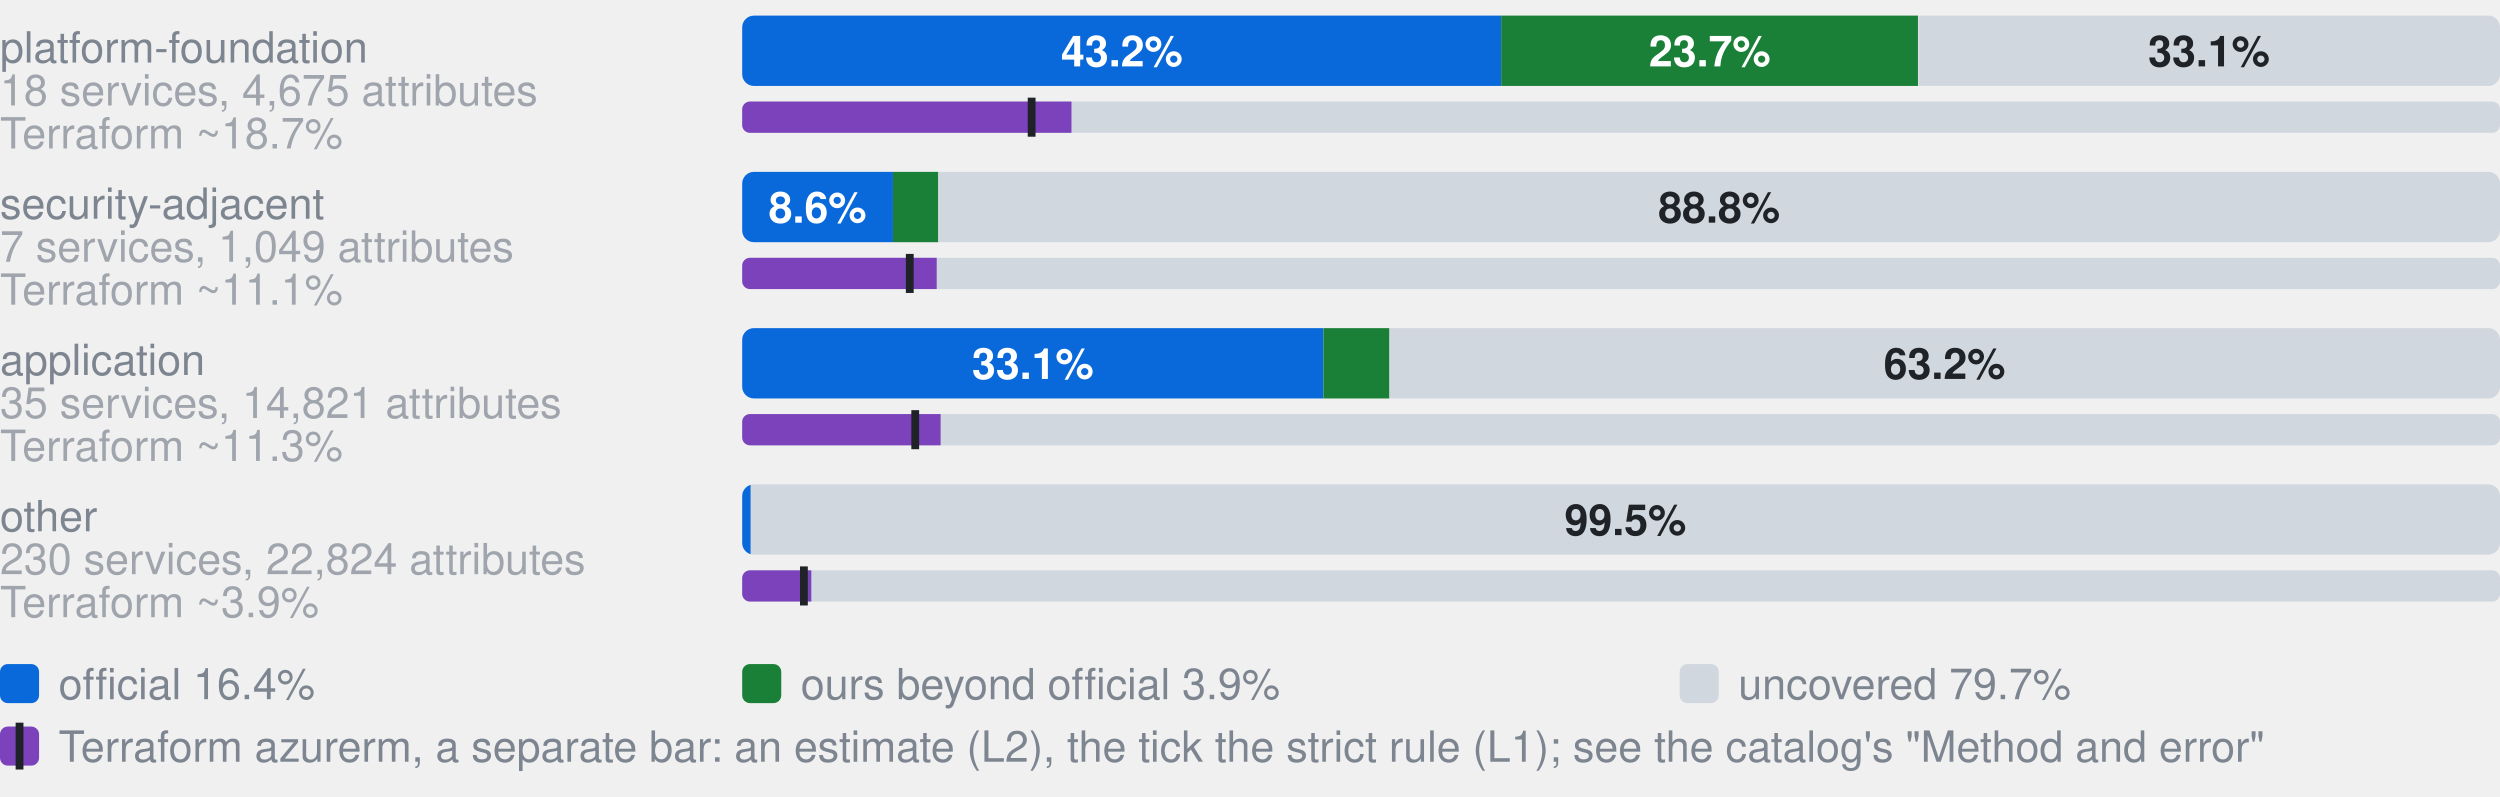
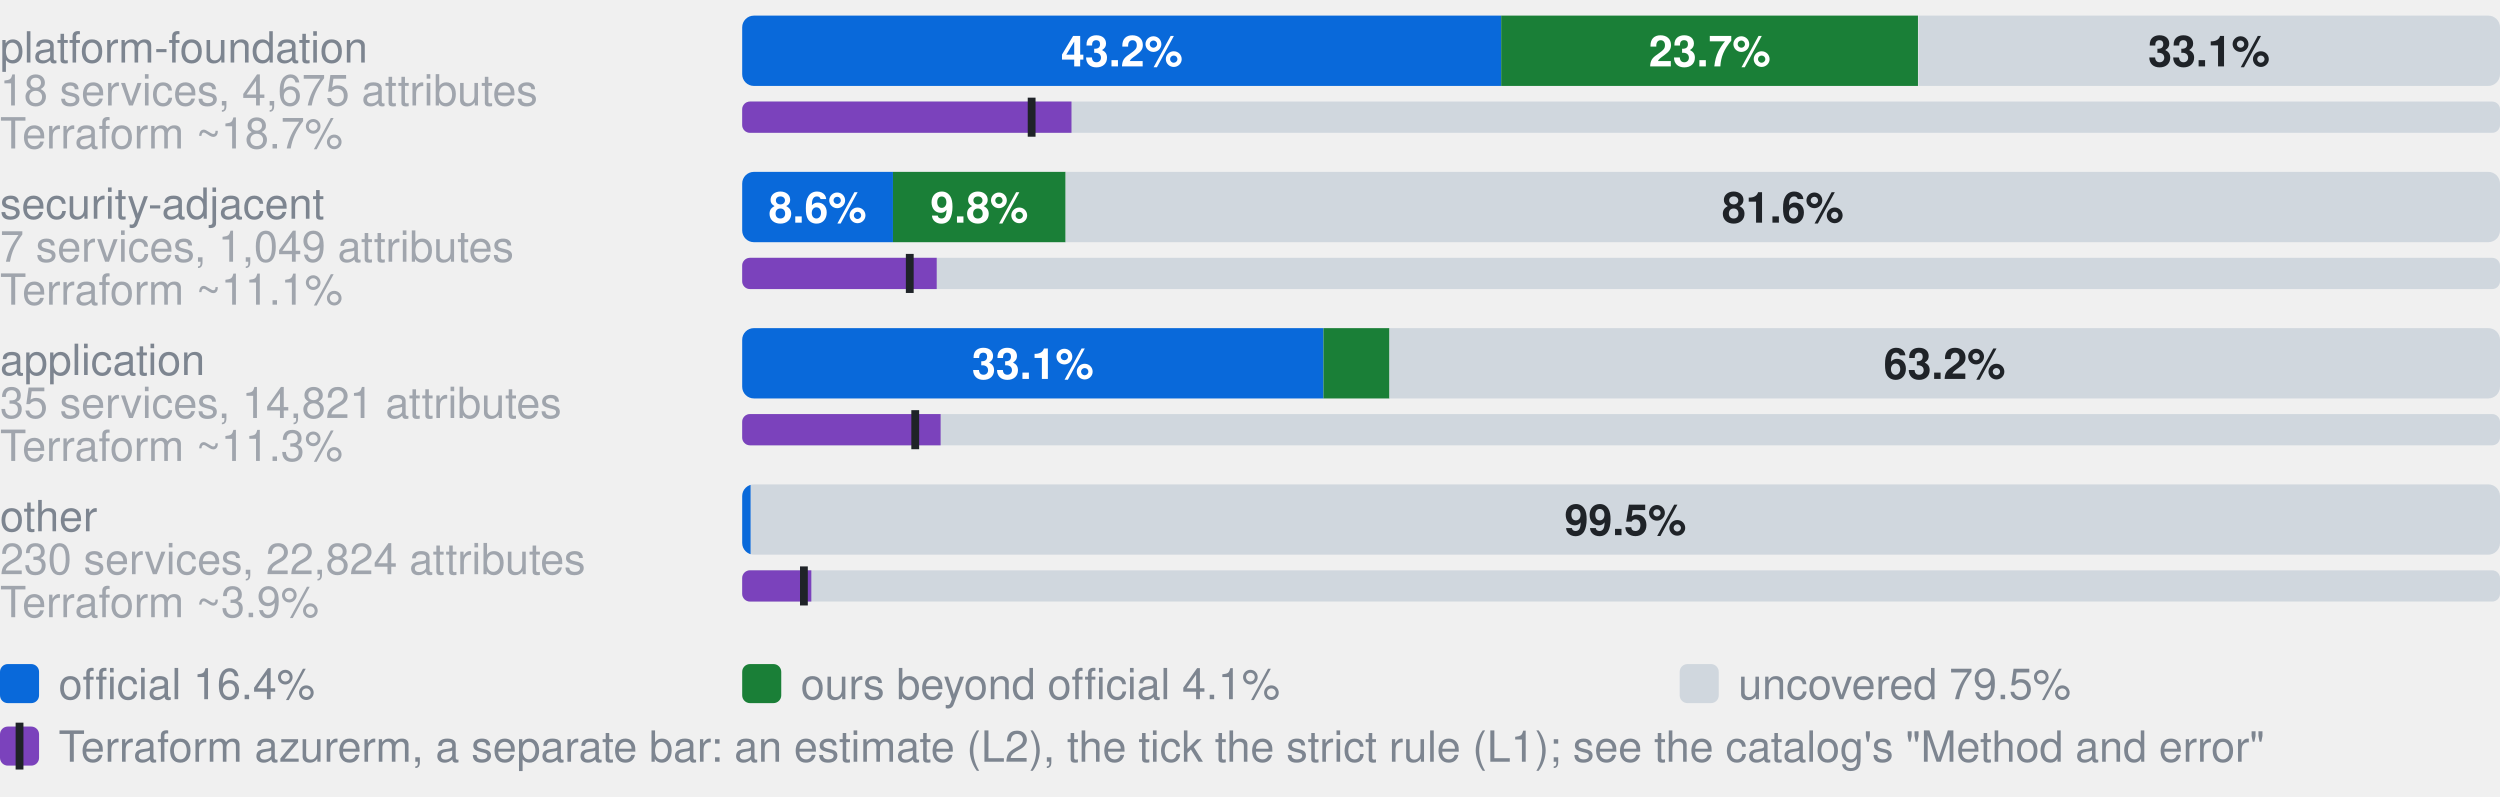
- <svg xmlns="http://www.w3.org/2000/svg" width="640" height="204" viewBox="0 0 640 204" role="img" aria-label="Coverage by category. platform-foundation, 18 services, 4,675 attributes: 43.2% official, 23.7% ours beyond official, 33.1% uncovered, of 4675 attributes; Terraform azurerm, an estimate: 18.7% (L2), 16.5% by the strict rule (L1); security-adjacent, 7 services, 1,049 attributes: 8.6% official, 2.6% ours beyond official, 88.8% uncovered, of 1049 attributes; Terraform azurerm, an estimate: 11.1% (L2), 9.5% by the strict rule (L1); application, 35 services, 14,821 attributes: 33.1% official, 3.8% ours beyond official, 63.2% uncovered, of 14821 attributes; Terraform azurerm, an estimate: 11.3% (L2), 9.8% by the strict rule (L1); other, 230 services, 22,824 attributes: 0.5% official, 0.0% ours beyond official, 99.5% uncovered, of 22824 attributes; Terraform azurerm, an estimate: 3.9% (L2), 3.5% by the strict rule (L1)">
+ <svg xmlns="http://www.w3.org/2000/svg" width="640" height="204" viewBox="0 0 640 204" role="img" aria-label="Coverage by category. platform-foundation, 18 services, 4,675 attributes: 43.2% official, 23.7% ours beyond official, 33.1% uncovered, of 4675 attributes; Terraform azurerm, an estimate: 18.7% (L2), 16.5% by the strict rule (L1); security-adjacent, 7 services, 1,049 attributes: 8.6% official, 9.8% ours beyond official, 81.6% uncovered, of 1049 attributes; Terraform azurerm, an estimate: 11.1% (L2), 9.5% by the strict rule (L1); application, 35 services, 14,821 attributes: 33.1% official, 3.8% ours beyond official, 63.2% uncovered, of 14821 attributes; Terraform azurerm, an estimate: 11.3% (L2), 9.8% by the strict rule (L1); other, 230 services, 22,824 attributes: 0.5% official, 0.0% ours beyond official, 99.5% uncovered, of 22824 attributes; Terraform azurerm, an estimate: 3.9% (L2), 3.5% by the strict rule (L1)">
  <style>text{font-family:-apple-system,BlinkMacSystemFont,"Segoe UI",Helvetica,Arial,sans-serif}.s{font-size:11px;font-weight:600}.t{font-size:11px;fill:#7d8590}.h{font-size:12px;font-weight:600;fill:#7d8590}</style>
  <text x="0" y="16.0" class="t">platform-foundation</text>
  <text x="0" y="27.0" class="t" opacity="0.7">18 services, 4,675 attributes</text>
  <clipPath id="g0">
    <rect x="190.0" y="4.0" width="450.0" height="18.0" rx="3" />
  </clipPath>
  <g clip-path="url(#g0)">
    <rect x="190.0" y="4.0" width="194.3" height="18.0" fill="#0969da" />
    <rect x="384.3" y="4.0" width="106.7" height="18.0" fill="#1a7f37" />
    <rect x="491.1" y="4.0" width="148.9" height="18.0" fill="#d0d7de" />
  </g>
  <text x="287.2" y="17.0" text-anchor="middle" fill="#fff" class="s">43.2%</text>
  <text x="437.7" y="17.0" text-anchor="middle" fill="#fff" class="s">23.7%</text>
  <text x="565.5" y="17.0" text-anchor="middle" fill="#1f2328" class="s">33.1%</text>
  <text x="0" y="38.0" class="t" opacity="0.7">Terraform ~18.7%</text>
  <clipPath id="t0">
    <rect x="190.0" y="26.0" width="450.0" height="8.0" rx="2" />
  </clipPath>
  <g clip-path="url(#t0)">
    <rect x="190.0" y="26.0" width="450.0" height="8.0" fill="#d0d7de" />
    <rect x="190.0" y="26.0" width="84.3" height="8.0" fill="#7b42bc" />
  </g>
  <rect x="263.1" y="25.0" width="2" height="10.0" fill="#1f2328" />
  <text x="0" y="56.0" class="t">security-adjacent</text>
  <text x="0" y="67.0" class="t" opacity="0.7">7 services, 1,049 attributes</text>
  <clipPath id="g1">
    <rect x="190.0" y="44.0" width="450.0" height="18.0" rx="3" />
  </clipPath>
  <g clip-path="url(#g1)">
    <rect x="190.0" y="44.0" width="38.6" height="18.0" fill="#0969da" />
-     <rect x="228.6" y="44.0" width="11.6" height="18.0" fill="#1a7f37" />
-     <rect x="240.2" y="44.0" width="399.8" height="18.0" fill="#d0d7de" />
+     <rect x="228.6" y="44.0" width="44.2" height="18.0" fill="#1a7f37" />
+     <rect x="272.8" y="44.0" width="367.2" height="18.0" fill="#d0d7de" />
  </g>
  <text x="209.3" y="57.0" text-anchor="middle" fill="#fff" class="s">8.6%</text>
-   <text x="440.1" y="57.0" text-anchor="middle" fill="#1f2328" class="s">88.8%</text>
+   <text x="250.7" y="57.0" text-anchor="middle" fill="#fff" class="s">9.8%</text>
+   <text x="456.4" y="57.0" text-anchor="middle" fill="#1f2328" class="s">81.6%</text>
  <text x="0" y="78.0" class="t" opacity="0.7">Terraform ~11.1%</text>
  <clipPath id="t1">
    <rect x="190.0" y="66.0" width="450.0" height="8.0" rx="2" />
  </clipPath>
  <g clip-path="url(#t1)">
    <rect x="190.0" y="66.0" width="450.0" height="8.0" fill="#d0d7de" />
    <rect x="190.0" y="66.0" width="49.8" height="8.0" fill="#7b42bc" />
  </g>
  <rect x="231.9" y="65.0" width="2" height="10.0" fill="#1f2328" />
  <text x="0" y="96.0" class="t">application</text>
  <text x="0" y="107.0" class="t" opacity="0.7">35 services, 14,821 attributes</text>
  <clipPath id="g2">
    <rect x="190.0" y="84.0" width="450.0" height="18.0" rx="3" />
  </clipPath>
  <g clip-path="url(#g2)">
    <rect x="190.0" y="84.0" width="148.8" height="18.0" fill="#0969da" />
    <rect x="338.8" y="84.0" width="16.9" height="18.0" fill="#1a7f37" />
    <rect x="355.7" y="84.0" width="284.3" height="18.0" fill="#d0d7de" />
  </g>
  <text x="264.4" y="97.0" text-anchor="middle" fill="#fff" class="s">33.1%</text>
  <text x="497.8" y="97.0" text-anchor="middle" fill="#1f2328" class="s">63.2%</text>
  <text x="0" y="118.0" class="t" opacity="0.7">Terraform ~11.3%</text>
  <clipPath id="t2">
    <rect x="190.0" y="106.0" width="450.0" height="8.0" rx="2" />
  </clipPath>
  <g clip-path="url(#t2)">
    <rect x="190.0" y="106.0" width="450.0" height="8.0" fill="#d0d7de" />
    <rect x="190.0" y="106.0" width="50.8" height="8.0" fill="#7b42bc" />
  </g>
  <rect x="233.3" y="105.0" width="2" height="10.0" fill="#1f2328" />
  <text x="0" y="136.0" class="t">other</text>
  <text x="0" y="147.0" class="t" opacity="0.7">230 services, 22,824 attributes</text>
  <clipPath id="g3">
    <rect x="190.0" y="124.0" width="450.0" height="18.0" rx="3" />
  </clipPath>
  <g clip-path="url(#g3)">
    <rect x="190.0" y="124.0" width="2.2" height="18.0" fill="#0969da" />
    <rect x="192.2" y="124.0" width="0.0" height="18.0" fill="#1a7f37" />
    <rect x="192.2" y="124.0" width="447.8" height="18.0" fill="#d0d7de" />
  </g>
  <text x="416.1" y="137.0" text-anchor="middle" fill="#1f2328" class="s">99.5%</text>
  <text x="0" y="158.0" class="t" opacity="0.7">Terraform ~3.9%</text>
  <clipPath id="t3">
    <rect x="190.0" y="146.0" width="450.0" height="8.0" rx="2" />
  </clipPath>
  <g clip-path="url(#t3)">
    <rect x="190.0" y="146.0" width="450.0" height="8.0" fill="#d0d7de" />
    <rect x="190.0" y="146.0" width="17.7" height="8.0" fill="#7b42bc" />
  </g>
  <rect x="204.8" y="145.0" width="2" height="10.0" fill="#1f2328" />
  <rect x="0" y="170" width="10" height="10" rx="2" fill="#0969da" />
  <text x="15" y="179" class="t">official 16.4%</text>
  <rect x="190" y="170" width="10" height="10" rx="2" fill="#1a7f37" />
-   <text x="205" y="179" class="t">ours beyond official 3.9%</text>
+   <text x="205" y="179" class="t">ours beyond official 4.1%</text>
  <rect x="430" y="170" width="10" height="10" rx="2" fill="#d0d7de" />
-   <text x="445" y="179" class="t">uncovered 79.7%</text>
+   <text x="445" y="179" class="t">uncovered 79.5%</text>
  <rect x="0" y="186" width="10" height="10" rx="2" fill="#7b42bc" />
  <rect x="4" y="185" width="2" height="12" fill="#1f2328" />
  <text x="15" y="195" class="t">Terraform azurerm, a separate bar: an estimate (L2), the tick the strict rule (L1); see the catalog's "Method and error"</text>
</svg>
